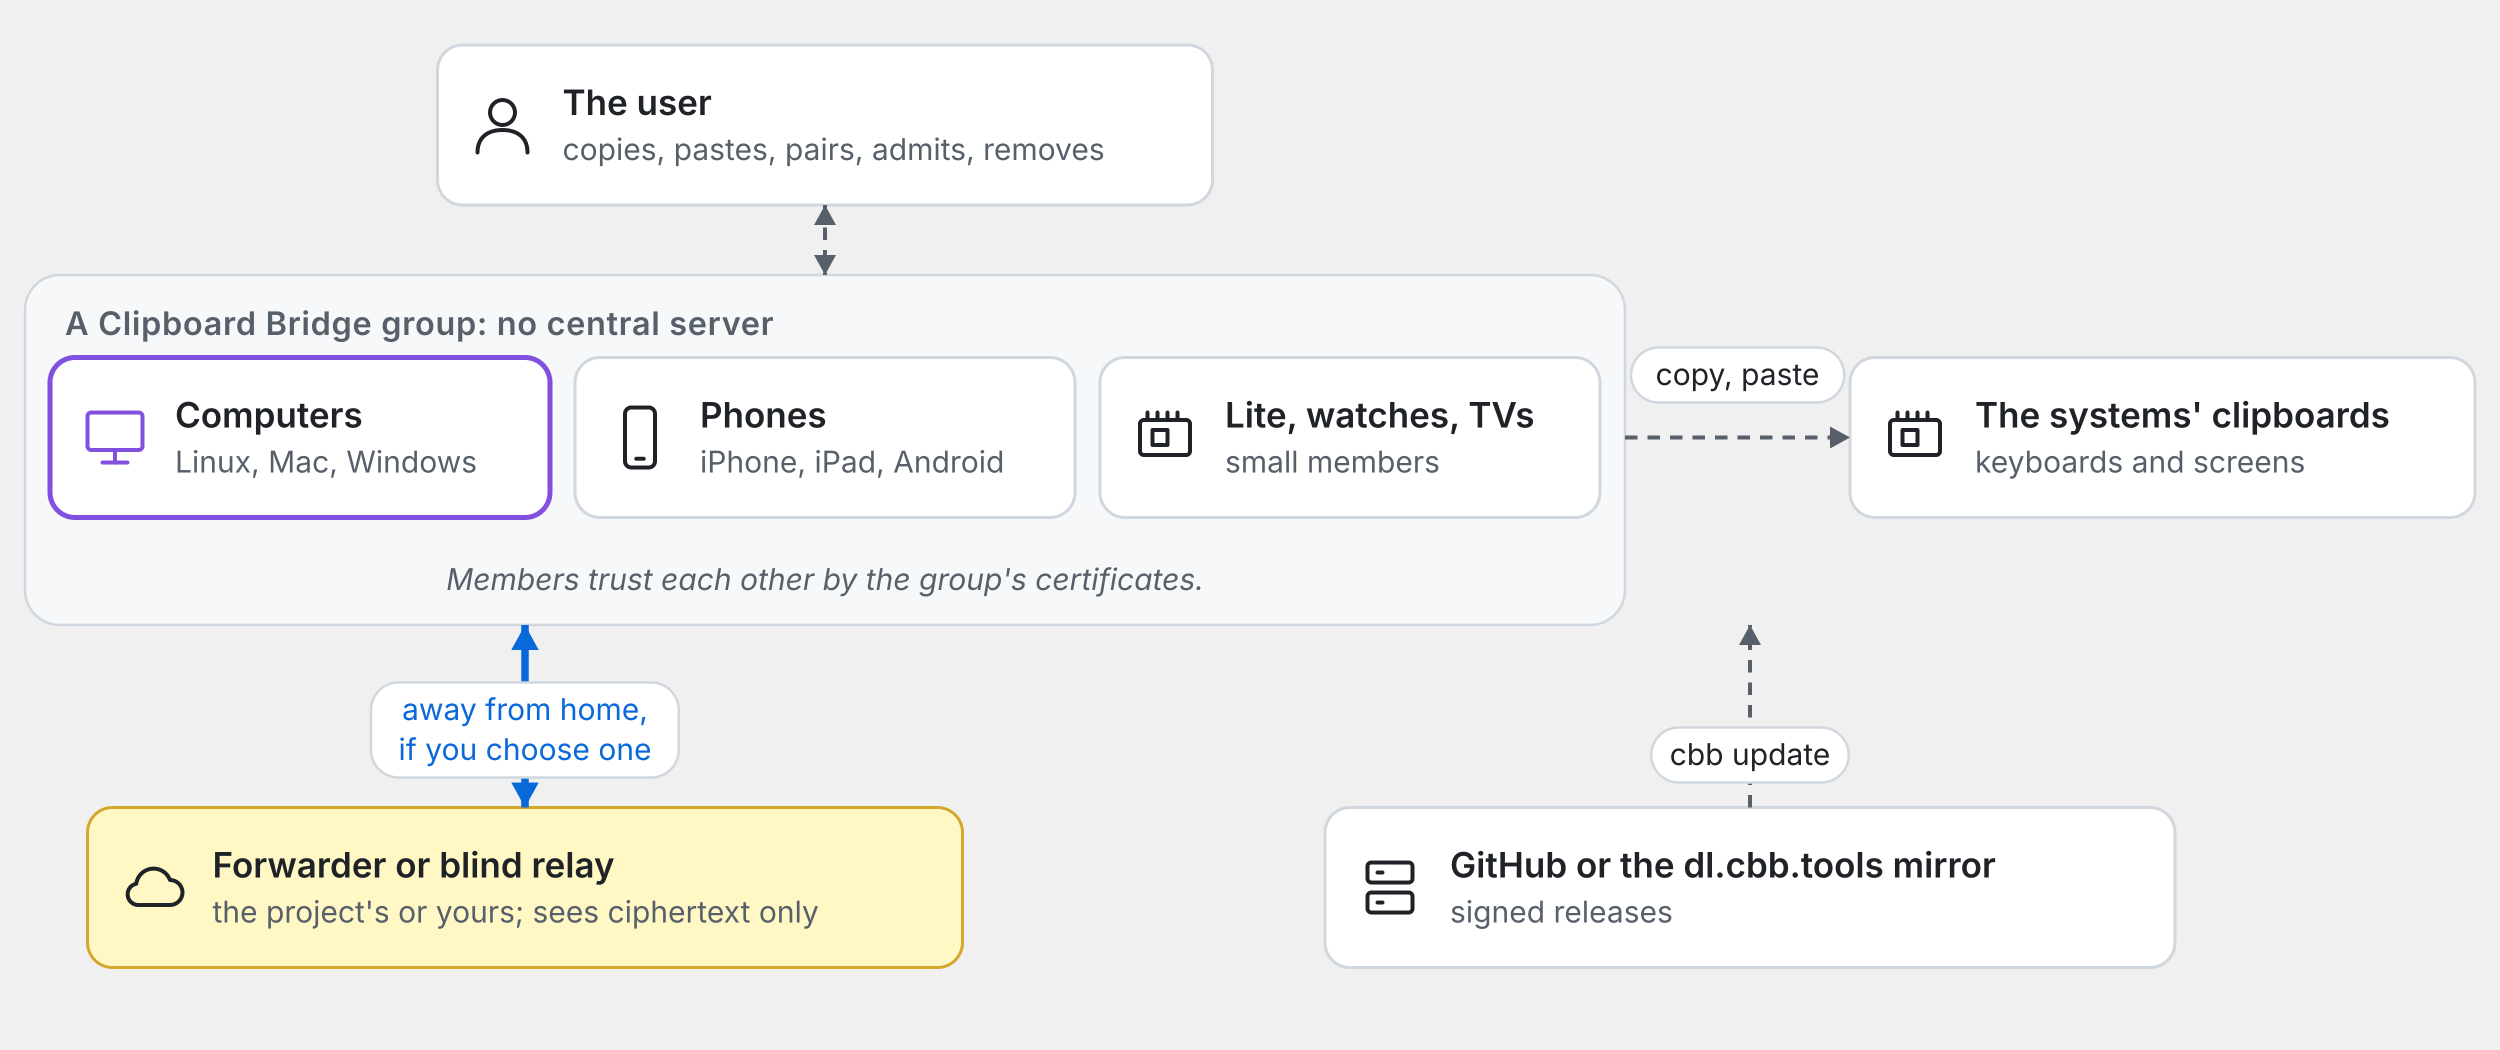
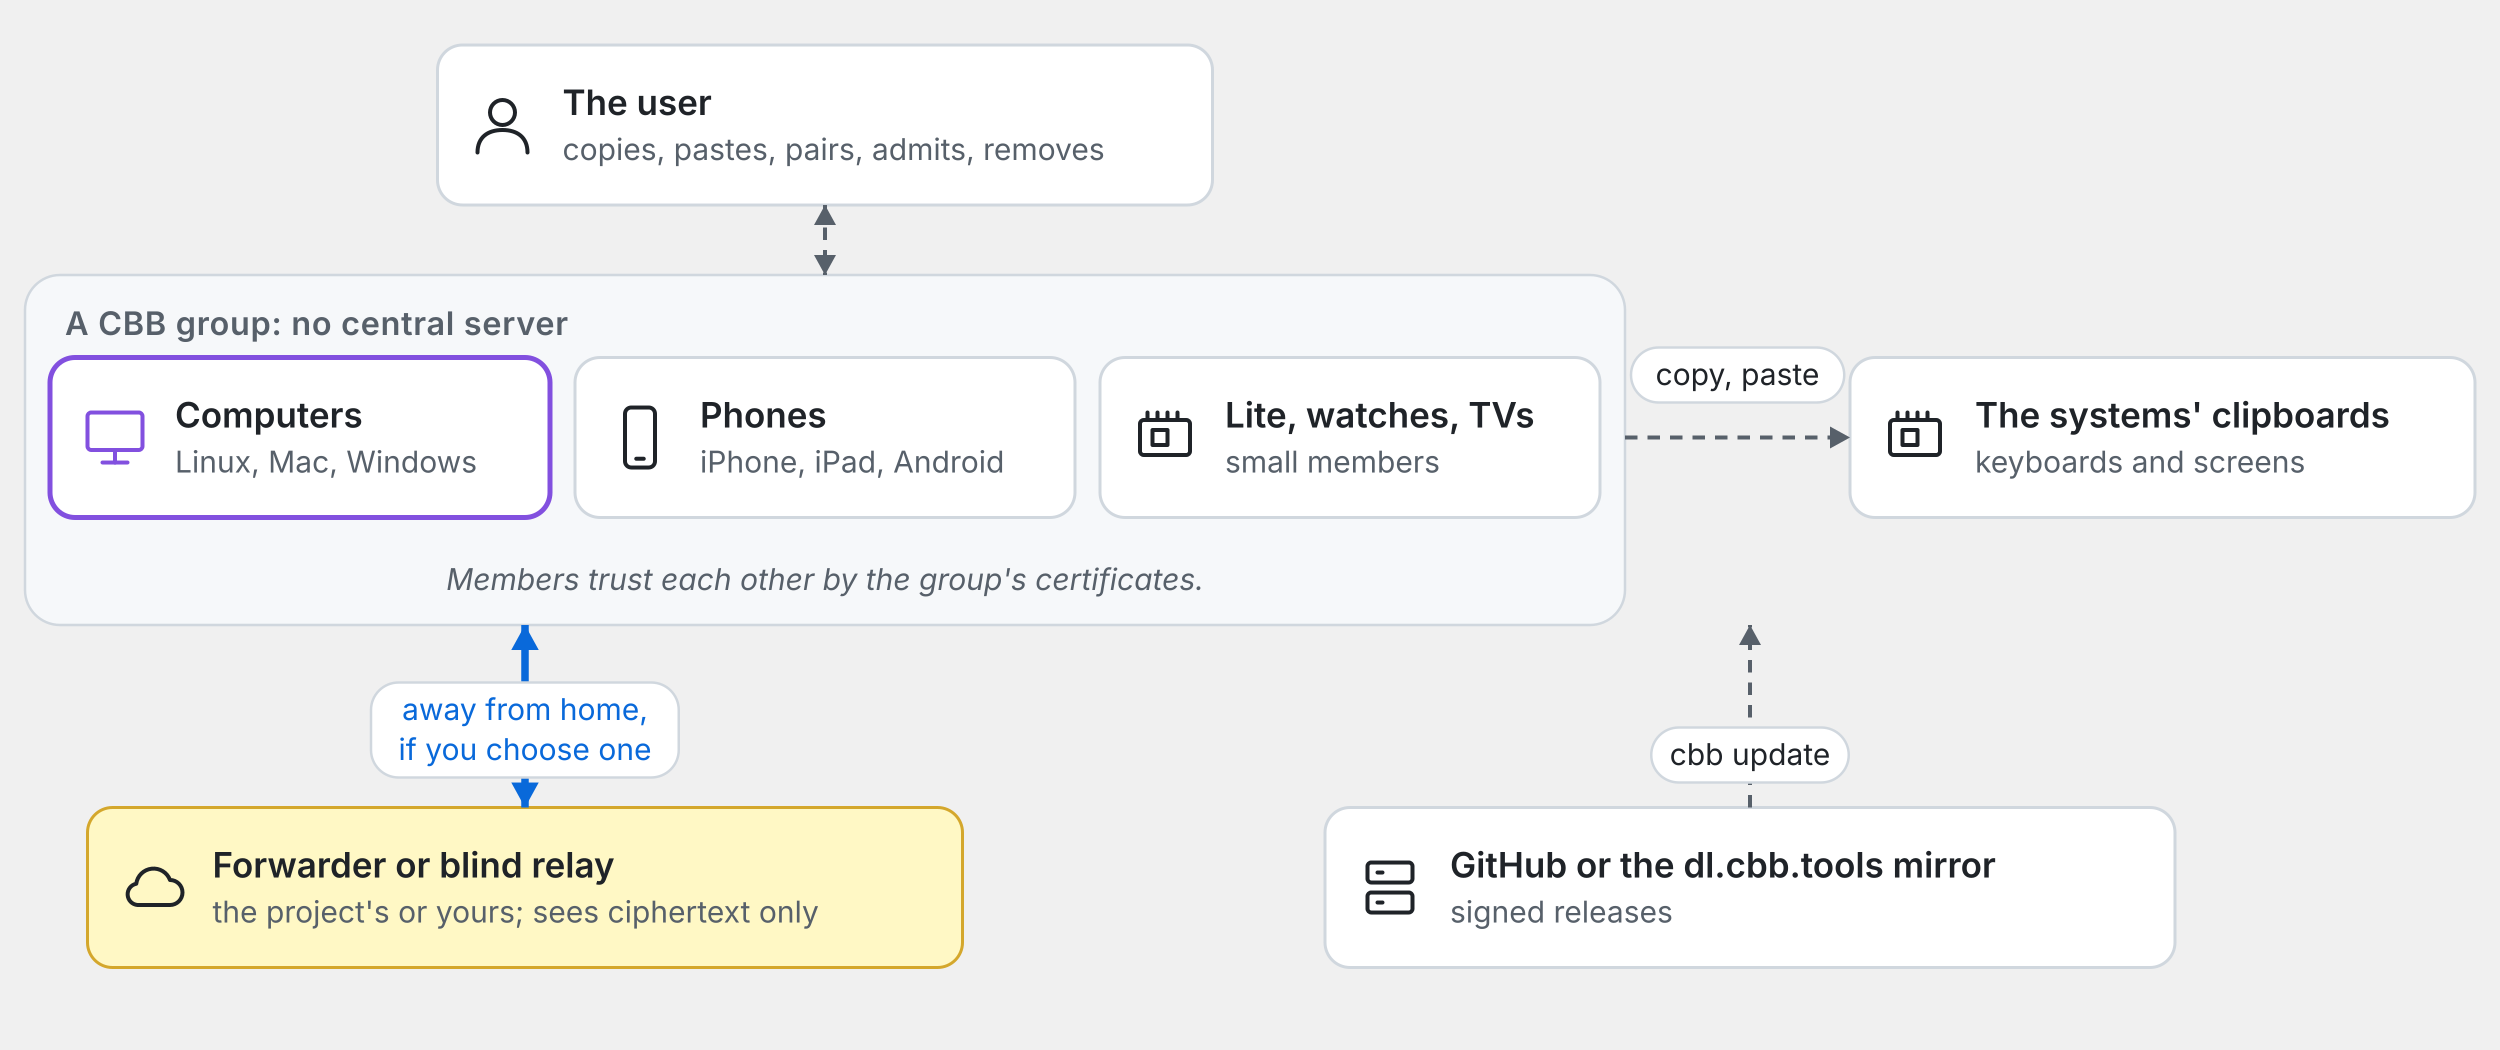
<svg xmlns="http://www.w3.org/2000/svg" width="1000" height="420" viewBox="0 0 1000 420" role="img" aria-label="The system context: a group of devices, the user, the systems' clipboards, an optional forwarder or relay, and the release mirror">
  <style>
  .bg { fill: none; }
  .zone { fill: #f6f8fa; stroke: #d0d7de; stroke-width: 1; }
  .zone-t { fill: #57606a; font: 600 13px system-ui, -apple-system, 'Segoe UI', sans-serif; letter-spacing: .02em; }
  .card { fill: #ffffff; stroke: #d0d7de; stroke-width: 1.2; }
  .card.key { stroke: #8250df; stroke-width: 2; }
  .card.srv { fill: #fff8c5; stroke: #d4a72c; }
  .t { fill: #1f2328; font: 600 14px system-ui, -apple-system, 'Segoe UI', sans-serif; }
  .s { fill: #57606a; font: 12px system-ui, -apple-system, 'Segoe UI', sans-serif; }
  .ic { fill: none; stroke: #1f2328; stroke-width: 1.6; stroke-linecap: round; stroke-linejoin: round; }
  .key .ic, .ic.key { stroke: #8250df; }
  .badge { fill: #8250df; }
  .badge-t { fill: #ffffff; font: 600 10px system-ui, -apple-system, 'Segoe UI', sans-serif; letter-spacing: .04em; }
  .e-tunnel { fill: none; stroke: #0969da; stroke-width: 3; }
  .e-home { fill: none; stroke: #57606a; stroke-width: 1.6; stroke-dasharray: 5 4; }
  .e-pair { fill: none; stroke: #8250df; stroke-width: 1.8; }
  .e-e2e { fill: none; stroke: #1a7f37; stroke-width: 1.8; stroke-dasharray: 2 4; stroke-linecap: round; }
  .a-tunnel { fill: #0969da; } .a-home { fill: #57606a; } .a-pair { fill: #8250df; } .a-e2e { fill: #1a7f37; }
  .lbl-bg { fill: #ffffff; stroke: #d0d7de; stroke-width: 1; }
  .lbl { fill: #1f2328; font: 12px system-ui, -apple-system, 'Segoe UI', sans-serif; }
  .lbl.tunnel { fill: #0969da; } .lbl.pair { fill: #8250df; } .lbl.e2e { fill: #1a7f37; }
  .note { fill: #57606a; font: italic 12px system-ui, -apple-system, 'Segoe UI', sans-serif; }
  @media (prefers-color-scheme: dark) {
    .zone { fill: #161b22; stroke: #30363d; }
    .zone-t, .s, .note { fill: #8b949e; }
    .card { fill: #0d1117; stroke: #3d444d; }
    .card.key { stroke: #a371f7; }
    .card.srv { fill: #272115; stroke: #9e6a03; }
    .t, .lbl { fill: #e6edf3; }
    .ic { stroke: #e6edf3; }
    .key .ic, .ic.key { stroke: #a371f7; }
    .badge { fill: #a371f7; }
    .badge-t { fill: #0d1117; }
    .e-tunnel { stroke: #4493f8; } .a-tunnel { fill: #4493f8; } .lbl.tunnel { fill: #4493f8; }
    .e-home { stroke: #8b949e; } .a-home { fill: #8b949e; }
    .e-pair { stroke: #a371f7; } .a-pair { fill: #a371f7; } .lbl.pair { fill: #a371f7; }
    .e-e2e { stroke: #3fb950; } .a-e2e { fill: #3fb950; } .lbl.e2e { fill: #3fb950; }
    .lbl-bg { fill: #0d1117; stroke: #3d444d; }
  }
</style>
  <g class="">
    <rect class="card " x="175.0" y="18.0" width="310" height="64" rx="10" />
    <g transform="translate(187.0,36)" class="ic">
      <circle cx="14" cy="9" r="5" />
      <path d="M4 25c0 -6 4 -9 10 -9s10 3 10 9" />
    </g>
    <text class="t" x="225.0" y="46">The user</text>
    <text class="s" x="225.0" y="64">copies, pastes, pairs, admits, removes</text>
  </g>
  <rect class="zone" x="10" y="110" width="640" height="140" rx="14" />
-   <text class="zone-t" x="26" y="134">A Clipboard Bridge group: no central server</text>
+   <text class="zone-t" x="26" y="134">A CBB group: no central server</text>
  <g class="key">
    <rect class="card key" x="20.0" y="143.0" width="200" height="64" rx="10" />
    <g transform="translate(32.0,161)" class="ic">
      <rect x="3" y="4" width="22" height="15" rx="1.5" />
      <line x1="14" y1="19" x2="14" y2="24" />
      <line x1="9" y1="24" x2="19" y2="24" />
    </g>
    <text class="t" x="70.0" y="171">Computers</text>
    <text class="s" x="70.0" y="189">Linux, Mac, Windows</text>
  </g>
  <g class="">
    <rect class="card " x="230.0" y="143.0" width="200" height="64" rx="10" />
    <g transform="translate(242.0,161)" class="ic">
      <rect x="8" y="2" width="12" height="24" rx="2.5" />
      <line x1="12.5" y1="22.5" x2="15.5" y2="22.5" />
    </g>
    <text class="t" x="280.0" y="171">Phones</text>
    <text class="s" x="280.0" y="189">iPhone, iPad, Android</text>
  </g>
  <g class="">
    <rect class="card " x="440.0" y="143.0" width="200" height="64" rx="10" />
    <g transform="translate(452.0,161)" class="ic">
      <rect x="4" y="7" width="20" height="14" rx="1.5" />
      <rect x="9" y="11" width="6" height="6" />
      <line x1="7" y1="4" x2="7" y2="7" />
      <line x1="11" y1="4" x2="11" y2="7" />
      <line x1="15" y1="4" x2="15" y2="7" />
      <line x1="19" y1="4" x2="19" y2="7" />
    </g>
    <text class="t" x="490.0" y="171">Lite, watches, TVs</text>
    <text class="s" x="490.0" y="189">small members</text>
  </g>
  <text class="note" x="330" y="236" text-anchor="middle">Members trust each other by the group's certificates.</text>
  <g class="">
    <rect class="card " x="740.0" y="143.0" width="250" height="64" rx="10" />
    <g transform="translate(752.0,161)" class="ic">
      <rect x="4" y="7" width="20" height="14" rx="1.5" />
      <rect x="9" y="11" width="6" height="6" />
      <line x1="7" y1="4" x2="7" y2="7" />
      <line x1="11" y1="4" x2="11" y2="7" />
      <line x1="15" y1="4" x2="15" y2="7" />
      <line x1="19" y1="4" x2="19" y2="7" />
    </g>
    <text class="t" x="790.0" y="171">The systems' clipboards</text>
    <text class="s" x="790.0" y="189">keyboards and screens</text>
  </g>
  <path class="e-home" d="M650,175 L740.0,175.0" />
  <path class="a-home" d="M740.0,175.0 L732.0,170.6 L732.0,179.4z" />
  <path class="e-home" d="M330.0,82.0 L330,110" />
  <path class="a-home" d="M330,110 L334.4,102.0 L325.6,102.0z" />
  <path class="a-home" d="M330.0,82.0 L325.6,90.0 L334.4,90.0z" />
  <g class="srv">
    <rect class="card srv" x="35.0" y="323.0" width="350" height="64" rx="10" />
    <g transform="translate(47.0,341)" class="ic">
      <path d="M8 21h13a5 5 0 0 0 0 -10a7 7 0 0 0 -13.5 1.5A4.3 4.3 0 0 0 8 21z" />
    </g>
    <text class="t" x="85.0" y="351">Forwarder or blind relay</text>
    <text class="s" x="85.0" y="369">the project's or yours; sees ciphertext only</text>
  </g>
  <path class="e-tunnel" d="M210,250 L210.0,323.0" />
  <path class="a-tunnel" d="M210.0,323.0 L215.5,313.0 L204.5,313.0z" />
  <path class="a-tunnel" d="M210,250 L204.5,260.0 L215.5,260.0z" />
  <g class="">
    <rect class="card " x="530.0" y="323.0" width="340" height="64" rx="10" />
    <g transform="translate(542.0,341)" class="ic">
      <rect x="5" y="4" width="18" height="8" rx="1.5" />
      <rect x="5" y="16" width="18" height="8" rx="1.5" />
      <line x1="9" y1="8" x2="11" y2="8" />
      <line x1="9" y1="20" x2="11" y2="20" />
    </g>
    <text class="t" x="580.0" y="351">GitHub or the dl.cbb.tools mirror</text>
    <text class="s" x="580.0" y="369">signed releases</text>
  </g>
  <path class="e-home" d="M700.0,323.0 L700,250" />
  <path class="a-home" d="M700,250 L695.6,258.0 L704.4,258.0z" />
  <rect class="lbl-bg" x="652.4" y="139.0" width="85.3" height="22" rx="11.0" />
  <text class="lbl home" x="695" y="154.0" text-anchor="middle">copy, paste</text>
  <rect class="lbl-bg" x="148.4" y="273.0" width="123.1" height="38" rx="11" />
  <text class="lbl tunnel" x="210" y="288.0" text-anchor="middle">away from home,</text>
  <text class="lbl tunnel" x="210" y="304.0" text-anchor="middle">if you choose one</text>
  <rect class="lbl-bg" x="660.5" y="291.0" width="79.0" height="22" rx="11.0" />
  <text class="lbl home" x="700" y="306.0" text-anchor="middle">cbb update</text>
</svg>
